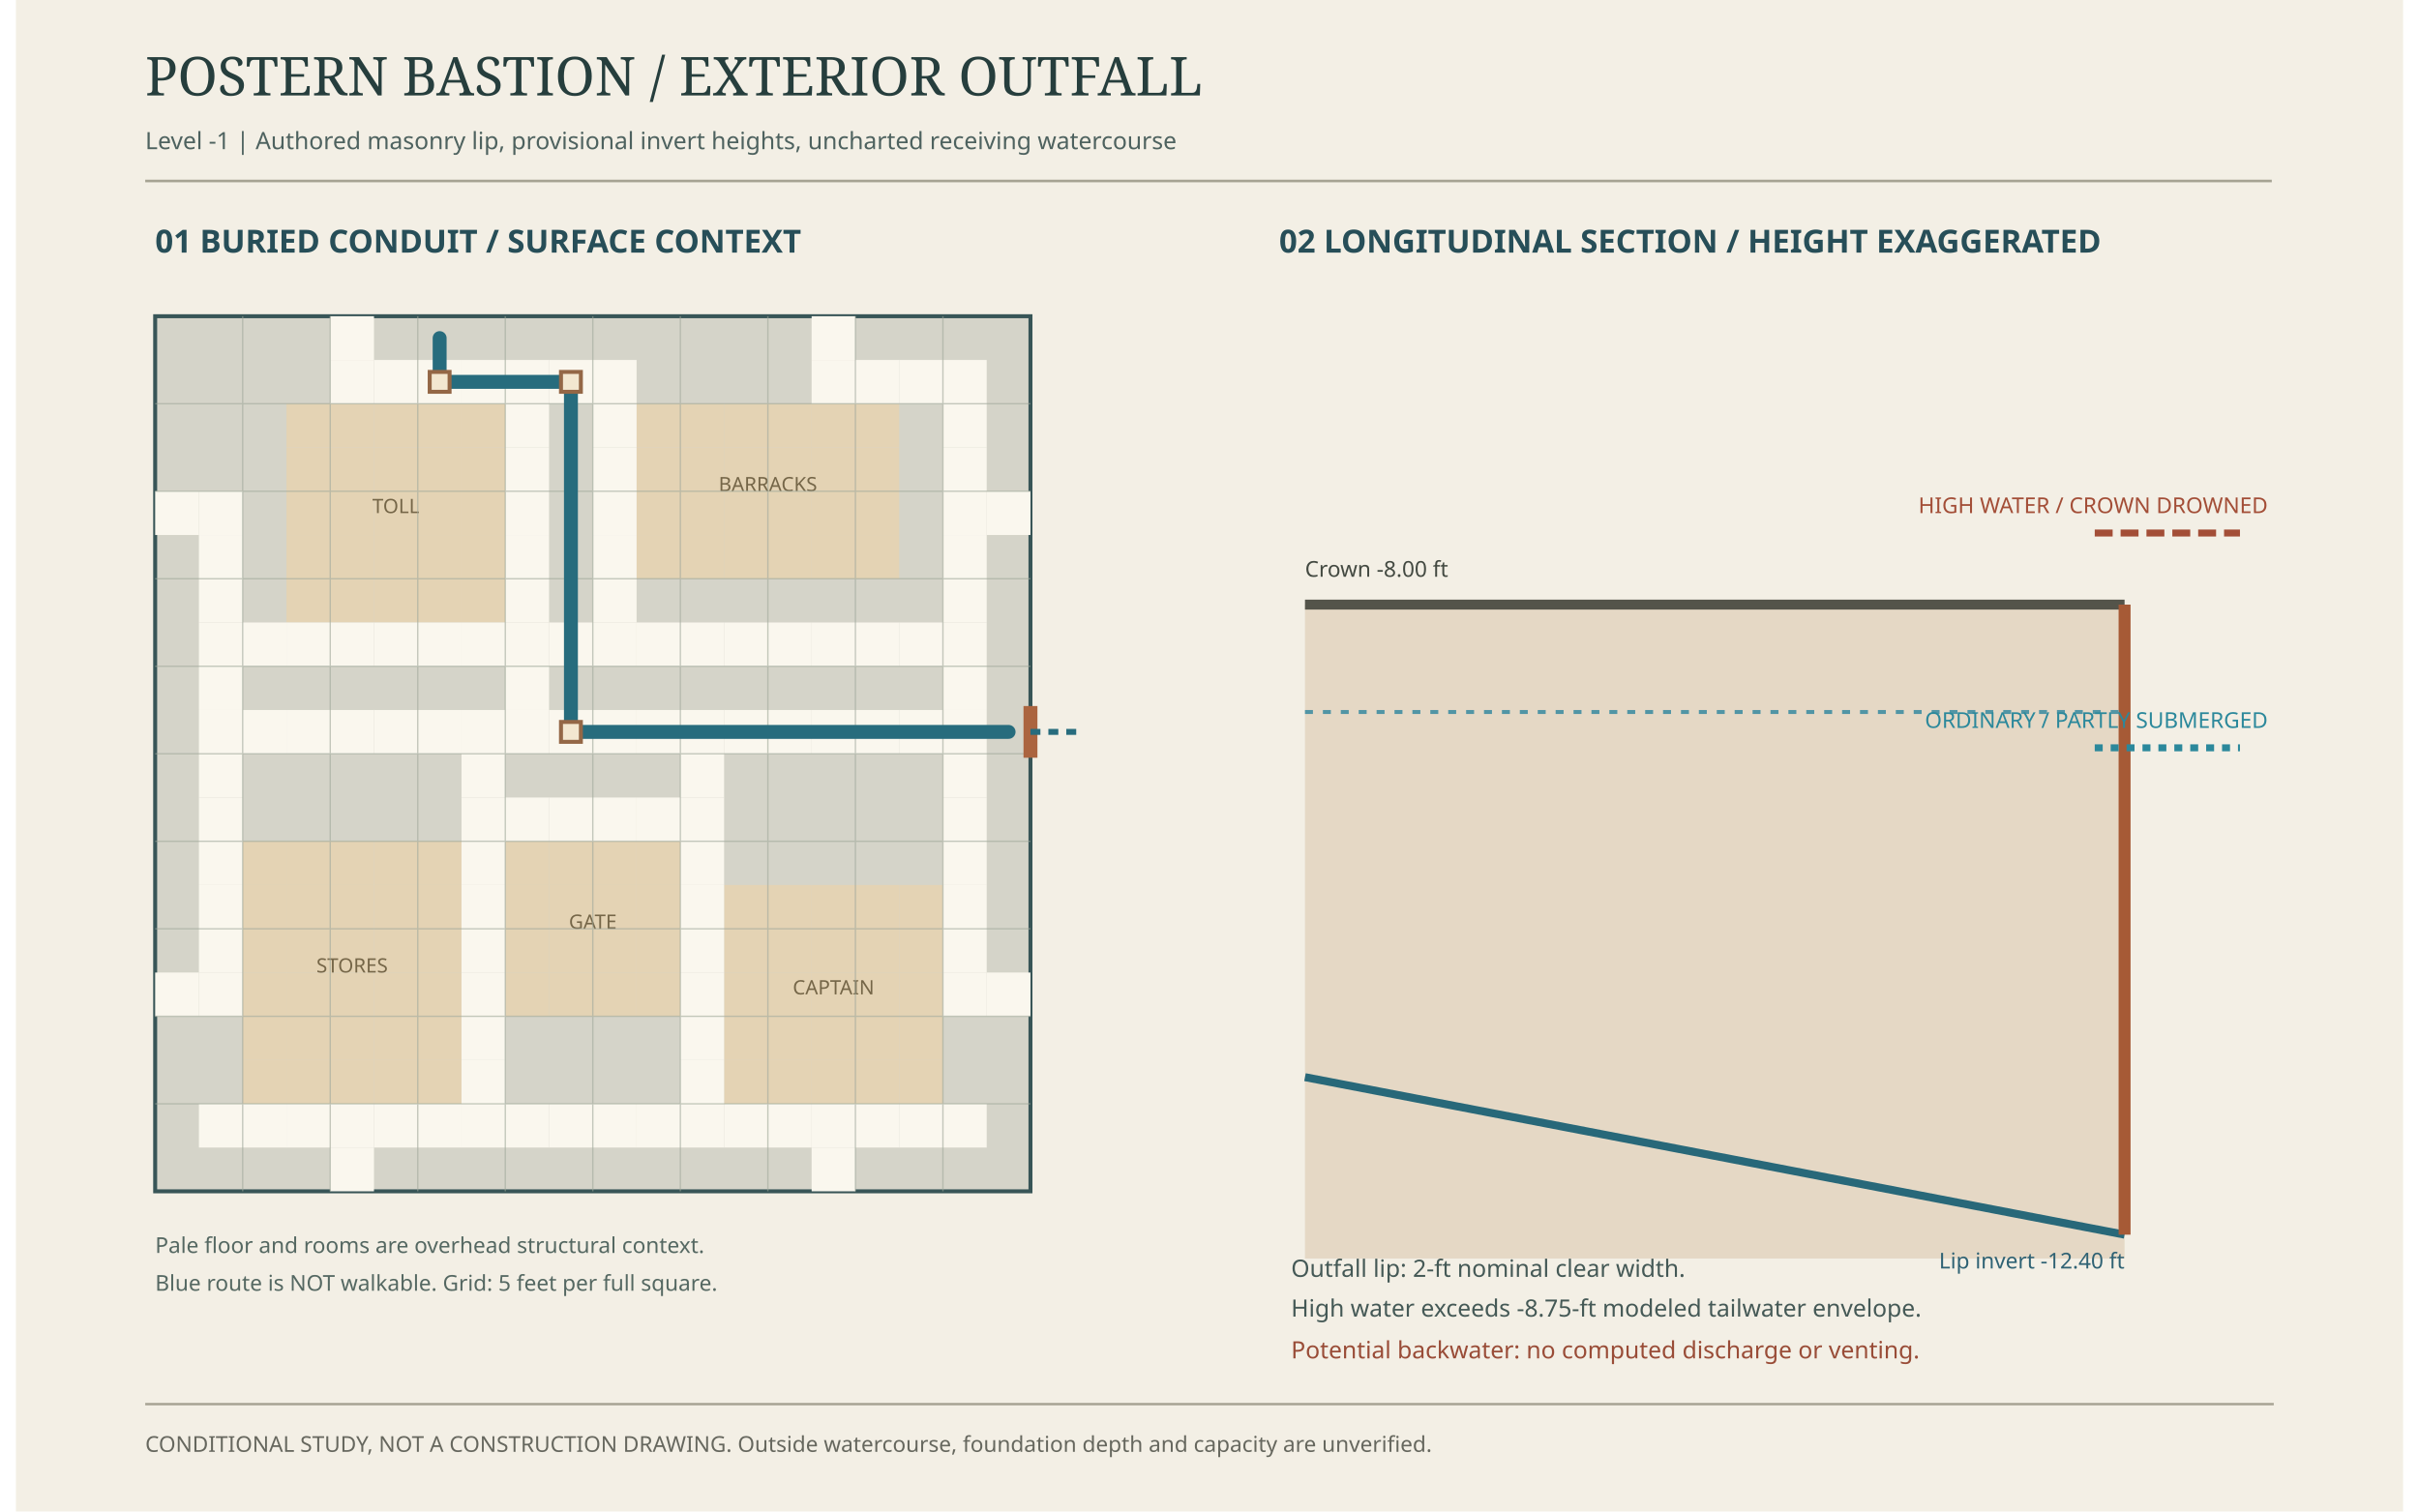
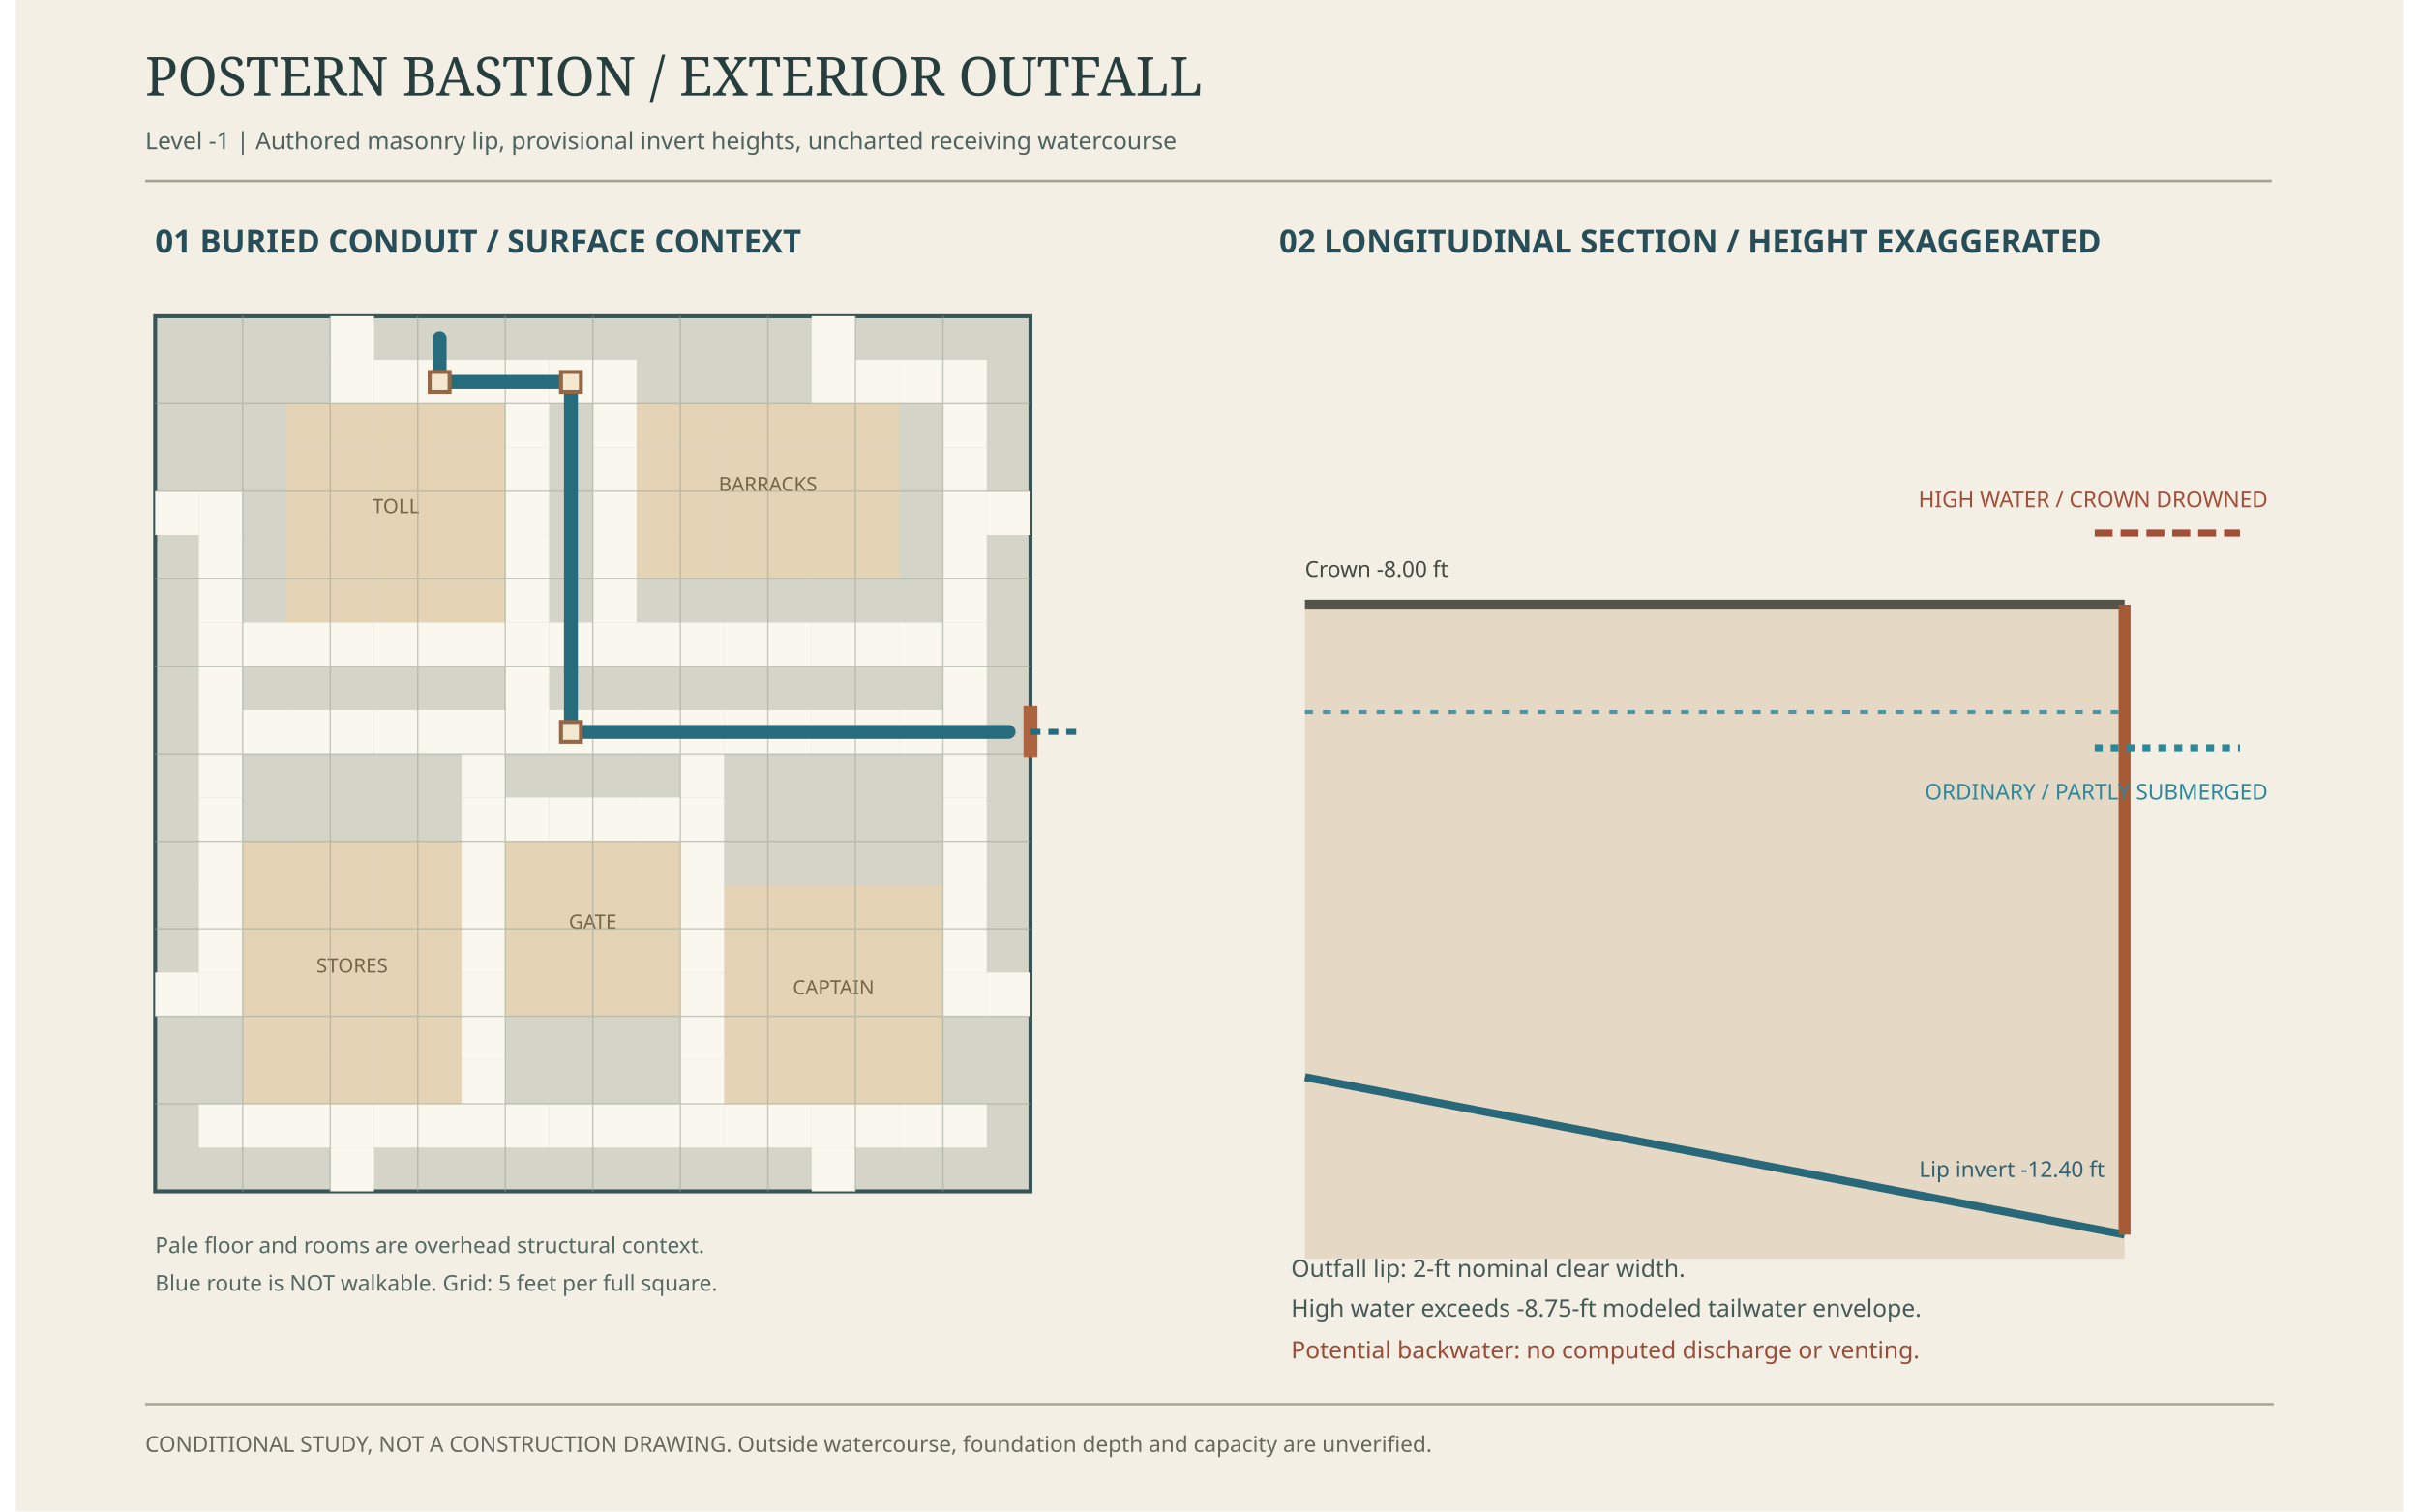
<svg xmlns="http://www.w3.org/2000/svg" width="16in" height="10in" viewBox="0 0 1200 760" role="img" aria-label="Postern underground outfall lip and conditional backwater section">
  <rect width="1200" height="760" fill="#f3efe5" />
  <text x="65" y="48" font-family="Georgia,serif" font-size="27" fill="#263e3d">POSTERN BASTION / EXTERIOR OUTFALL</text>
  <text x="65" y="75" font-family="sans-serif" font-size="12" fill="#4e625f">Level -1 | Authored masonry lip, provisional invert heights, uncharted receiving watercourse</text>
  <path d="M65 91H1134" stroke="#a6a393" stroke-width="1.3" />
  <text x="70" y="127" font-family="sans-serif" font-size="16" fill="#274e58" font-weight="700">01  BURIED CONDUIT / SURFACE CONTEXT</text>
  <text x="635" y="127" font-family="sans-serif" font-size="16" fill="#274e58" font-weight="700">02  LONGITUDINAL SECTION / HEIGHT EXAGGERATED</text>
  <g id="outfall-plan-foundations" transform="translate(70 159)">
    <rect width="440" height="440" fill="#d5d4c9" stroke="#385557" stroke-width="2" />
    <rect x="66" y="44" width="22" height="22" fill="#e4d3b4" />
    <rect x="88" y="44" width="22" height="22" fill="#e4d3b4" />
    <rect x="110" y="44" width="22" height="22" fill="#e4d3b4" />
    <rect x="132" y="44" width="22" height="22" fill="#e4d3b4" />
    <rect x="154" y="44" width="22" height="22" fill="#e4d3b4" />
    <rect x="66" y="66" width="22" height="22" fill="#e4d3b4" />
    <rect x="88" y="66" width="22" height="22" fill="#e4d3b4" />
    <rect x="110" y="66" width="22" height="22" fill="#e4d3b4" />
    <rect x="132" y="66" width="22" height="22" fill="#e4d3b4" />
    <rect x="154" y="66" width="22" height="22" fill="#e4d3b4" />
    <rect x="66" y="88" width="22" height="22" fill="#e4d3b4" />
    <rect x="88" y="88" width="22" height="22" fill="#e4d3b4" />
    <rect x="110" y="88" width="22" height="22" fill="#e4d3b4" />
    <rect x="132" y="88" width="22" height="22" fill="#e4d3b4" />
    <rect x="154" y="88" width="22" height="22" fill="#e4d3b4" />
    <rect x="66" y="110" width="22" height="22" fill="#e4d3b4" />
    <rect x="88" y="110" width="22" height="22" fill="#e4d3b4" />
    <rect x="110" y="110" width="22" height="22" fill="#e4d3b4" />
    <rect x="132" y="110" width="22" height="22" fill="#e4d3b4" />
    <rect x="154" y="110" width="22" height="22" fill="#e4d3b4" />
    <rect x="66" y="132" width="22" height="22" fill="#e4d3b4" />
    <rect x="88" y="132" width="22" height="22" fill="#e4d3b4" />
    <rect x="110" y="132" width="22" height="22" fill="#e4d3b4" />
    <rect x="132" y="132" width="22" height="22" fill="#e4d3b4" />
    <rect x="154" y="132" width="22" height="22" fill="#e4d3b4" />
    <rect x="242" y="44" width="22" height="22" fill="#e4d3b4" />
    <rect x="264" y="44" width="22" height="22" fill="#e4d3b4" />
    <rect x="286" y="44" width="22" height="22" fill="#e4d3b4" />
    <rect x="308" y="44" width="22" height="22" fill="#e4d3b4" />
    <rect x="330" y="44" width="22" height="22" fill="#e4d3b4" />
    <rect x="352" y="44" width="22" height="22" fill="#e4d3b4" />
    <rect x="242" y="66" width="22" height="22" fill="#e4d3b4" />
    <rect x="264" y="66" width="22" height="22" fill="#e4d3b4" />
    <rect x="286" y="66" width="22" height="22" fill="#e4d3b4" />
    <rect x="308" y="66" width="22" height="22" fill="#e4d3b4" />
    <rect x="330" y="66" width="22" height="22" fill="#e4d3b4" />
    <rect x="352" y="66" width="22" height="22" fill="#e4d3b4" />
    <rect x="242" y="88" width="22" height="22" fill="#e4d3b4" />
    <rect x="264" y="88" width="22" height="22" fill="#e4d3b4" />
    <rect x="286" y="88" width="22" height="22" fill="#e4d3b4" />
    <rect x="308" y="88" width="22" height="22" fill="#e4d3b4" />
    <rect x="330" y="88" width="22" height="22" fill="#e4d3b4" />
    <rect x="352" y="88" width="22" height="22" fill="#e4d3b4" />
    <rect x="242" y="110" width="22" height="22" fill="#e4d3b4" />
    <rect x="264" y="110" width="22" height="22" fill="#e4d3b4" />
    <rect x="286" y="110" width="22" height="22" fill="#e4d3b4" />
    <rect x="308" y="110" width="22" height="22" fill="#e4d3b4" />
    <rect x="330" y="110" width="22" height="22" fill="#e4d3b4" />
    <rect x="352" y="110" width="22" height="22" fill="#e4d3b4" />
    <rect x="44" y="264" width="22" height="22" fill="#e4d3b4" />
    <rect x="66" y="264" width="22" height="22" fill="#e4d3b4" />
    <rect x="88" y="264" width="22" height="22" fill="#e4d3b4" />
    <rect x="110" y="264" width="22" height="22" fill="#e4d3b4" />
    <rect x="132" y="264" width="22" height="22" fill="#e4d3b4" />
    <rect x="44" y="286" width="22" height="22" fill="#e4d3b4" />
    <rect x="66" y="286" width="22" height="22" fill="#e4d3b4" />
    <rect x="88" y="286" width="22" height="22" fill="#e4d3b4" />
    <rect x="110" y="286" width="22" height="22" fill="#e4d3b4" />
    <rect x="132" y="286" width="22" height="22" fill="#e4d3b4" />
    <rect x="44" y="308" width="22" height="22" fill="#e4d3b4" />
    <rect x="66" y="308" width="22" height="22" fill="#e4d3b4" />
    <rect x="88" y="308" width="22" height="22" fill="#e4d3b4" />
    <rect x="110" y="308" width="22" height="22" fill="#e4d3b4" />
    <rect x="132" y="308" width="22" height="22" fill="#e4d3b4" />
    <rect x="44" y="330" width="22" height="22" fill="#e4d3b4" />
    <rect x="66" y="330" width="22" height="22" fill="#e4d3b4" />
    <rect x="88" y="330" width="22" height="22" fill="#e4d3b4" />
    <rect x="110" y="330" width="22" height="22" fill="#e4d3b4" />
    <rect x="132" y="330" width="22" height="22" fill="#e4d3b4" />
    <rect x="44" y="352" width="22" height="22" fill="#e4d3b4" />
    <rect x="66" y="352" width="22" height="22" fill="#e4d3b4" />
    <rect x="88" y="352" width="22" height="22" fill="#e4d3b4" />
    <rect x="110" y="352" width="22" height="22" fill="#e4d3b4" />
    <rect x="132" y="352" width="22" height="22" fill="#e4d3b4" />
    <rect x="44" y="374" width="22" height="22" fill="#e4d3b4" />
    <rect x="66" y="374" width="22" height="22" fill="#e4d3b4" />
    <rect x="88" y="374" width="22" height="22" fill="#e4d3b4" />
    <rect x="110" y="374" width="22" height="22" fill="#e4d3b4" />
    <rect x="132" y="374" width="22" height="22" fill="#e4d3b4" />
    <rect x="286" y="286" width="22" height="22" fill="#e4d3b4" />
    <rect x="308" y="286" width="22" height="22" fill="#e4d3b4" />
    <rect x="330" y="286" width="22" height="22" fill="#e4d3b4" />
    <rect x="352" y="286" width="22" height="22" fill="#e4d3b4" />
    <rect x="374" y="286" width="22" height="22" fill="#e4d3b4" />
    <rect x="286" y="308" width="22" height="22" fill="#e4d3b4" />
    <rect x="308" y="308" width="22" height="22" fill="#e4d3b4" />
    <rect x="330" y="308" width="22" height="22" fill="#e4d3b4" />
    <rect x="352" y="308" width="22" height="22" fill="#e4d3b4" />
    <rect x="374" y="308" width="22" height="22" fill="#e4d3b4" />
    <rect x="286" y="330" width="22" height="22" fill="#e4d3b4" />
    <rect x="308" y="330" width="22" height="22" fill="#e4d3b4" />
    <rect x="330" y="330" width="22" height="22" fill="#e4d3b4" />
    <rect x="352" y="330" width="22" height="22" fill="#e4d3b4" />
    <rect x="374" y="330" width="22" height="22" fill="#e4d3b4" />
    <rect x="286" y="352" width="22" height="22" fill="#e4d3b4" />
    <rect x="308" y="352" width="22" height="22" fill="#e4d3b4" />
    <rect x="330" y="352" width="22" height="22" fill="#e4d3b4" />
    <rect x="352" y="352" width="22" height="22" fill="#e4d3b4" />
    <rect x="374" y="352" width="22" height="22" fill="#e4d3b4" />
    <rect x="286" y="374" width="22" height="22" fill="#e4d3b4" />
    <rect x="308" y="374" width="22" height="22" fill="#e4d3b4" />
    <rect x="330" y="374" width="22" height="22" fill="#e4d3b4" />
    <rect x="352" y="374" width="22" height="22" fill="#e4d3b4" />
    <rect x="374" y="374" width="22" height="22" fill="#e4d3b4" />
    <rect x="176" y="264" width="22" height="22" fill="#e4d3b4" />
    <rect x="198" y="264" width="22" height="22" fill="#e4d3b4" />
    <rect x="220" y="264" width="22" height="22" fill="#e4d3b4" />
    <rect x="242" y="264" width="22" height="22" fill="#e4d3b4" />
    <rect x="176" y="286" width="22" height="22" fill="#e4d3b4" />
    <rect x="198" y="286" width="22" height="22" fill="#e4d3b4" />
    <rect x="220" y="286" width="22" height="22" fill="#e4d3b4" />
    <rect x="242" y="286" width="22" height="22" fill="#e4d3b4" />
    <rect x="176" y="308" width="22" height="22" fill="#e4d3b4" />
    <rect x="198" y="308" width="22" height="22" fill="#e4d3b4" />
    <rect x="220" y="308" width="22" height="22" fill="#e4d3b4" />
    <rect x="242" y="308" width="22" height="22" fill="#e4d3b4" />
    <rect x="176" y="330" width="22" height="22" fill="#e4d3b4" />
    <rect x="198" y="330" width="22" height="22" fill="#e4d3b4" />
    <rect x="220" y="330" width="22" height="22" fill="#e4d3b4" />
    <rect x="242" y="330" width="22" height="22" fill="#e4d3b4" />
    <rect x="88" y="0" width="22" height="22" fill="#faf7ee" />
    <rect x="88" y="22" width="22" height="22" fill="#faf7ee" />
    <rect x="110" y="22" width="22" height="22" fill="#faf7ee" />
    <rect x="132" y="22" width="22" height="22" fill="#faf7ee" />
    <rect x="154" y="22" width="22" height="22" fill="#faf7ee" />
    <rect x="176" y="22" width="22" height="22" fill="#faf7ee" />
    <rect x="176" y="44" width="22" height="22" fill="#faf7ee" />
    <rect x="176" y="66" width="22" height="22" fill="#faf7ee" />
    <rect x="176" y="88" width="22" height="22" fill="#faf7ee" />
    <rect x="176" y="110" width="22" height="22" fill="#faf7ee" />
    <rect x="176" y="132" width="22" height="22" fill="#faf7ee" />
    <rect x="176" y="154" width="22" height="22" fill="#faf7ee" />
    <rect x="176" y="176" width="22" height="22" fill="#faf7ee" />
    <rect x="176" y="198" width="22" height="22" fill="#faf7ee" />
    <rect x="330" y="0" width="22" height="22" fill="#faf7ee" />
    <rect x="330" y="22" width="22" height="22" fill="#faf7ee" />
    <rect x="352" y="22" width="22" height="22" fill="#faf7ee" />
    <rect x="374" y="22" width="22" height="22" fill="#faf7ee" />
    <rect x="396" y="22" width="22" height="22" fill="#faf7ee" />
    <rect x="396" y="44" width="22" height="22" fill="#faf7ee" />
    <rect x="396" y="66" width="22" height="22" fill="#faf7ee" />
    <rect x="396" y="88" width="22" height="22" fill="#faf7ee" />
    <rect x="396" y="110" width="22" height="22" fill="#faf7ee" />
    <rect x="396" y="132" width="22" height="22" fill="#faf7ee" />
    <rect x="396" y="154" width="22" height="22" fill="#faf7ee" />
    <rect x="396" y="176" width="22" height="22" fill="#faf7ee" />
    <rect x="396" y="198" width="22" height="22" fill="#faf7ee" />
    <rect x="0" y="88" width="22" height="22" fill="#faf7ee" />
    <rect x="22" y="88" width="22" height="22" fill="#faf7ee" />
    <rect x="22" y="110" width="22" height="22" fill="#faf7ee" />
    <rect x="22" y="132" width="22" height="22" fill="#faf7ee" />
    <rect x="22" y="154" width="22" height="22" fill="#faf7ee" />
    <rect x="22" y="176" width="22" height="22" fill="#faf7ee" />
    <rect x="22" y="198" width="22" height="22" fill="#faf7ee" />
    <rect x="418" y="88" width="22" height="22" fill="#faf7ee" />
    <rect x="0" y="330" width="22" height="22" fill="#faf7ee" />
    <rect x="22" y="330" width="22" height="22" fill="#faf7ee" />
    <rect x="22" y="220" width="22" height="22" fill="#faf7ee" />
    <rect x="22" y="242" width="22" height="22" fill="#faf7ee" />
    <rect x="22" y="264" width="22" height="22" fill="#faf7ee" />
    <rect x="22" y="286" width="22" height="22" fill="#faf7ee" />
    <rect x="22" y="308" width="22" height="22" fill="#faf7ee" />
    <rect x="396" y="330" width="22" height="22" fill="#faf7ee" />
    <rect x="418" y="330" width="22" height="22" fill="#faf7ee" />
    <rect x="396" y="220" width="22" height="22" fill="#faf7ee" />
    <rect x="396" y="242" width="22" height="22" fill="#faf7ee" />
    <rect x="396" y="264" width="22" height="22" fill="#faf7ee" />
    <rect x="396" y="286" width="22" height="22" fill="#faf7ee" />
    <rect x="396" y="308" width="22" height="22" fill="#faf7ee" />
    <rect x="88" y="396" width="22" height="22" fill="#faf7ee" />
    <rect x="88" y="418" width="22" height="22" fill="#faf7ee" />
    <rect x="110" y="396" width="22" height="22" fill="#faf7ee" />
    <rect x="132" y="396" width="22" height="22" fill="#faf7ee" />
    <rect x="154" y="396" width="22" height="22" fill="#faf7ee" />
    <rect x="154" y="198" width="22" height="22" fill="#faf7ee" />
    <rect x="154" y="220" width="22" height="22" fill="#faf7ee" />
    <rect x="154" y="242" width="22" height="22" fill="#faf7ee" />
    <rect x="154" y="264" width="22" height="22" fill="#faf7ee" />
    <rect x="154" y="286" width="22" height="22" fill="#faf7ee" />
    <rect x="154" y="308" width="22" height="22" fill="#faf7ee" />
    <rect x="154" y="330" width="22" height="22" fill="#faf7ee" />
    <rect x="154" y="352" width="22" height="22" fill="#faf7ee" />
    <rect x="154" y="374" width="22" height="22" fill="#faf7ee" />
    <rect x="330" y="396" width="22" height="22" fill="#faf7ee" />
    <rect x="330" y="418" width="22" height="22" fill="#faf7ee" />
    <rect x="264" y="396" width="22" height="22" fill="#faf7ee" />
    <rect x="286" y="396" width="22" height="22" fill="#faf7ee" />
    <rect x="308" y="396" width="22" height="22" fill="#faf7ee" />
    <rect x="264" y="198" width="22" height="22" fill="#faf7ee" />
    <rect x="264" y="220" width="22" height="22" fill="#faf7ee" />
    <rect x="264" y="242" width="22" height="22" fill="#faf7ee" />
    <rect x="264" y="264" width="22" height="22" fill="#faf7ee" />
    <rect x="264" y="286" width="22" height="22" fill="#faf7ee" />
    <rect x="264" y="308" width="22" height="22" fill="#faf7ee" />
    <rect x="264" y="330" width="22" height="22" fill="#faf7ee" />
    <rect x="264" y="352" width="22" height="22" fill="#faf7ee" />
    <rect x="264" y="374" width="22" height="22" fill="#faf7ee" />
    <rect x="44" y="198" width="22" height="22" fill="#faf7ee" />
    <rect x="66" y="198" width="22" height="22" fill="#faf7ee" />
    <rect x="88" y="198" width="22" height="22" fill="#faf7ee" />
    <rect x="110" y="198" width="22" height="22" fill="#faf7ee" />
    <rect x="132" y="198" width="22" height="22" fill="#faf7ee" />
    <rect x="198" y="198" width="22" height="22" fill="#faf7ee" />
    <rect x="220" y="198" width="22" height="22" fill="#faf7ee" />
    <rect x="242" y="198" width="22" height="22" fill="#faf7ee" />
    <rect x="286" y="198" width="22" height="22" fill="#faf7ee" />
    <rect x="308" y="198" width="22" height="22" fill="#faf7ee" />
    <rect x="330" y="198" width="22" height="22" fill="#faf7ee" />
    <rect x="352" y="198" width="22" height="22" fill="#faf7ee" />
    <rect x="374" y="198" width="22" height="22" fill="#faf7ee" />
    <rect x="44" y="154" width="22" height="22" fill="#faf7ee" />
    <rect x="66" y="154" width="22" height="22" fill="#faf7ee" />
    <rect x="88" y="154" width="22" height="22" fill="#faf7ee" />
    <rect x="110" y="154" width="22" height="22" fill="#faf7ee" />
    <rect x="132" y="154" width="22" height="22" fill="#faf7ee" />
    <rect x="154" y="154" width="22" height="22" fill="#faf7ee" />
    <rect x="198" y="154" width="22" height="22" fill="#faf7ee" />
    <rect x="220" y="154" width="22" height="22" fill="#faf7ee" />
    <rect x="242" y="154" width="22" height="22" fill="#faf7ee" />
    <rect x="264" y="154" width="22" height="22" fill="#faf7ee" />
    <rect x="286" y="154" width="22" height="22" fill="#faf7ee" />
    <rect x="308" y="154" width="22" height="22" fill="#faf7ee" />
    <rect x="330" y="154" width="22" height="22" fill="#faf7ee" />
    <rect x="352" y="154" width="22" height="22" fill="#faf7ee" />
    <rect x="374" y="154" width="22" height="22" fill="#faf7ee" />
    <rect x="22" y="396" width="22" height="22" fill="#faf7ee" />
    <rect x="44" y="396" width="22" height="22" fill="#faf7ee" />
    <rect x="66" y="396" width="22" height="22" fill="#faf7ee" />
    <rect x="176" y="396" width="22" height="22" fill="#faf7ee" />
    <rect x="198" y="396" width="22" height="22" fill="#faf7ee" />
    <rect x="220" y="396" width="22" height="22" fill="#faf7ee" />
    <rect x="242" y="396" width="22" height="22" fill="#faf7ee" />
    <rect x="352" y="396" width="22" height="22" fill="#faf7ee" />
    <rect x="374" y="396" width="22" height="22" fill="#faf7ee" />
    <rect x="396" y="396" width="22" height="22" fill="#faf7ee" />
    <rect x="220" y="22" width="22" height="22" fill="#faf7ee" />
    <rect x="220" y="44" width="22" height="22" fill="#faf7ee" />
    <rect x="220" y="66" width="22" height="22" fill="#faf7ee" />
    <rect x="220" y="88" width="22" height="22" fill="#faf7ee" />
    <rect x="220" y="110" width="22" height="22" fill="#faf7ee" />
    <rect x="220" y="132" width="22" height="22" fill="#faf7ee" />
    <rect x="176" y="242" width="22" height="22" fill="#faf7ee" />
    <rect x="198" y="242" width="22" height="22" fill="#faf7ee" />
    <rect x="220" y="242" width="22" height="22" fill="#faf7ee" />
    <rect x="242" y="242" width="22" height="22" fill="#faf7ee" />
    <rect x="198" y="22" width="22" height="22" fill="#faf7ee" />
    <text x="121" y="99" text-anchor="middle" font-size="10" fill="#756648" font-family="sans-serif">TOLL</text>
    <text x="308" y="88" text-anchor="middle" font-size="10" fill="#756648" font-family="sans-serif">BARRACKS</text>
    <text x="99" y="330" text-anchor="middle" font-size="10" fill="#756648" font-family="sans-serif">STORES</text>
    <text x="341" y="341" text-anchor="middle" font-size="10" fill="#756648" font-family="sans-serif">CAPTAIN</text>
    <text x="220" y="308" text-anchor="middle" font-size="10" fill="#756648" font-family="sans-serif">GATE</text>
  </g>
  <g id="outfall-plan-grid" transform="translate(70 159)" fill="none" stroke="#9da698" stroke-width=".7" opacity=".55">
    <path d="M44 0V440 M0 44H440" />
    <path d="M88 0V440 M0 88H440" />
    <path d="M132 0V440 M0 132H440" />
    <path d="M176 0V440 M0 176H440" />
    <path d="M220 0V440 M0 220H440" />
    <path d="M264 0V440 M0 264H440" />
    <path d="M308 0V440 M0 308H440" />
    <path d="M352 0V440 M0 352H440" />
    <path d="M396 0V440 M0 396H440" />
  </g>
  <g id="subfloor-outfall-route" stroke="#276c7d" fill="none" stroke-linecap="round" stroke-linejoin="round" stroke-width="7">
    <polyline points="213,170 213,192 235,192 257,192 279,192 279,214 279,236 279,258 279,280 279,302 279,324 279,346 279,368 301,368 323,368 345,368 367,368 389,368 411,368 433,368 455,368 477,368 499,368" />
  </g>
  <g id="outfall-lip" data-level="-1" data-external-boundary="E:9">
    <path d="M510 355v26" stroke="#ab643f" stroke-width="7" />
    <path d="M510 368h25" stroke="#276c7d" stroke-width="3" stroke-dasharray="5 4" />
  </g>
  <g id="buried-cleanout-plan" stroke="#946746" fill="#f3e7d0" stroke-width="2">
    <rect x="208" y="187" width="10" height="10" />
    <rect x="274" y="187" width="10" height="10" />
    <rect x="274" y="363" width="10" height="10" />
  </g>
  <g font-family="sans-serif" font-size="11" fill="#556862">
    <text x="70" y="630">Pale floor and rooms are overhead structural context.</text>
    <text x="70" y="649">Blue route is NOT walkable. Grid: 5 feet per full square.</text>
  </g>
  <g id="outfall-longitudinal" font-family="sans-serif">
    <rect x="648" y="304" width="412" height="328.8" fill="#ddcdb4" opacity=".65" />
    <path d="M648,304H1060" fill="none" stroke="#54544a" stroke-width="5" />
    <polyline points="648,541.6 666.727,545.2 685.455,548.8 704.182,552.4 722.909,556 741.636,559.6 760.364,563.2 779.091,566.8 797.818,570.4 816.545,574 835.273,577.6 854,581.2 872.727,584.8 891.455,588.4 910.182,592 928.909,595.6 947.636,599.2 966.364,602.8 985.091,606.4 1003.818,610 1022.545,613.6 1041.273,617.2 1060,620.8" fill="none" stroke="#286879" stroke-width="4" />
    <path d="M1060,304V620.8" stroke="#a65a36" stroke-width="6" />
    <path d="M648,358H1060" stroke="#5195a5" stroke-width="2" stroke-dasharray="4 5" />
    <text x="648" y="290" fill="#434941" font-size="11">Crown -8.00 ft</text>
-     <text x="1060" y="637.8" text-anchor="end" fill="#2f6274" font-size="11">Lip invert -12.40 ft</text>
+     <text x="1050" y="591.8" text-anchor="end" fill="#2f6274" font-size="11">Lip invert -12.40 ft</text>
  </g>
  <g id="receiver-water-envelopes" font-family="sans-serif">
    <path data-state="ordinary" d="M1045,376h73" fill="none" stroke="#2b889b" stroke-width="3.5" stroke-dasharray="4 4" />
-     <text x="1132" y="366" text-anchor="end" font-size="11" fill="#2b889b">ORDINARY / PARTLY SUBMERGED</text>
+     <text x="1132" y="402" text-anchor="end" font-size="11" fill="#2b889b">ORDINARY / PARTLY SUBMERGED</text>
    <path data-state="high" d="M1045,268h73" fill="none" stroke="#a34e37" stroke-width="3.5" stroke-dasharray="9 4" />
-     <text x="1132" y="258" text-anchor="end" font-size="11" fill="#a34e37">HIGH WATER / CROWN DROWNED</text>
+     <text x="1132" y="255" text-anchor="end" font-size="11" fill="#a34e37">HIGH WATER / CROWN DROWNED</text>
  </g>
  <g id="outfall-assumptions" font-family="sans-serif" font-size="12" fill="#455956">
    <text x="641" y="642">Outfall lip: 2-ft nominal clear width.</text>
    <text x="641" y="662">High water exceeds -8.75-ft modeled tailwater envelope.</text>
    <text x="641" y="683" fill="#994c37">Potential backwater: no computed discharge or venting.</text>
  </g>
  <path d="M65 706H1135" stroke="#a6a393" stroke-width="1.2" />
  <text x="65" y="730" font-family="sans-serif" font-size="11" fill="#66675e">CONDITIONAL STUDY, NOT A CONSTRUCTION DRAWING. Outside watercourse, foundation depth and capacity are unverified.</text>
</svg>
